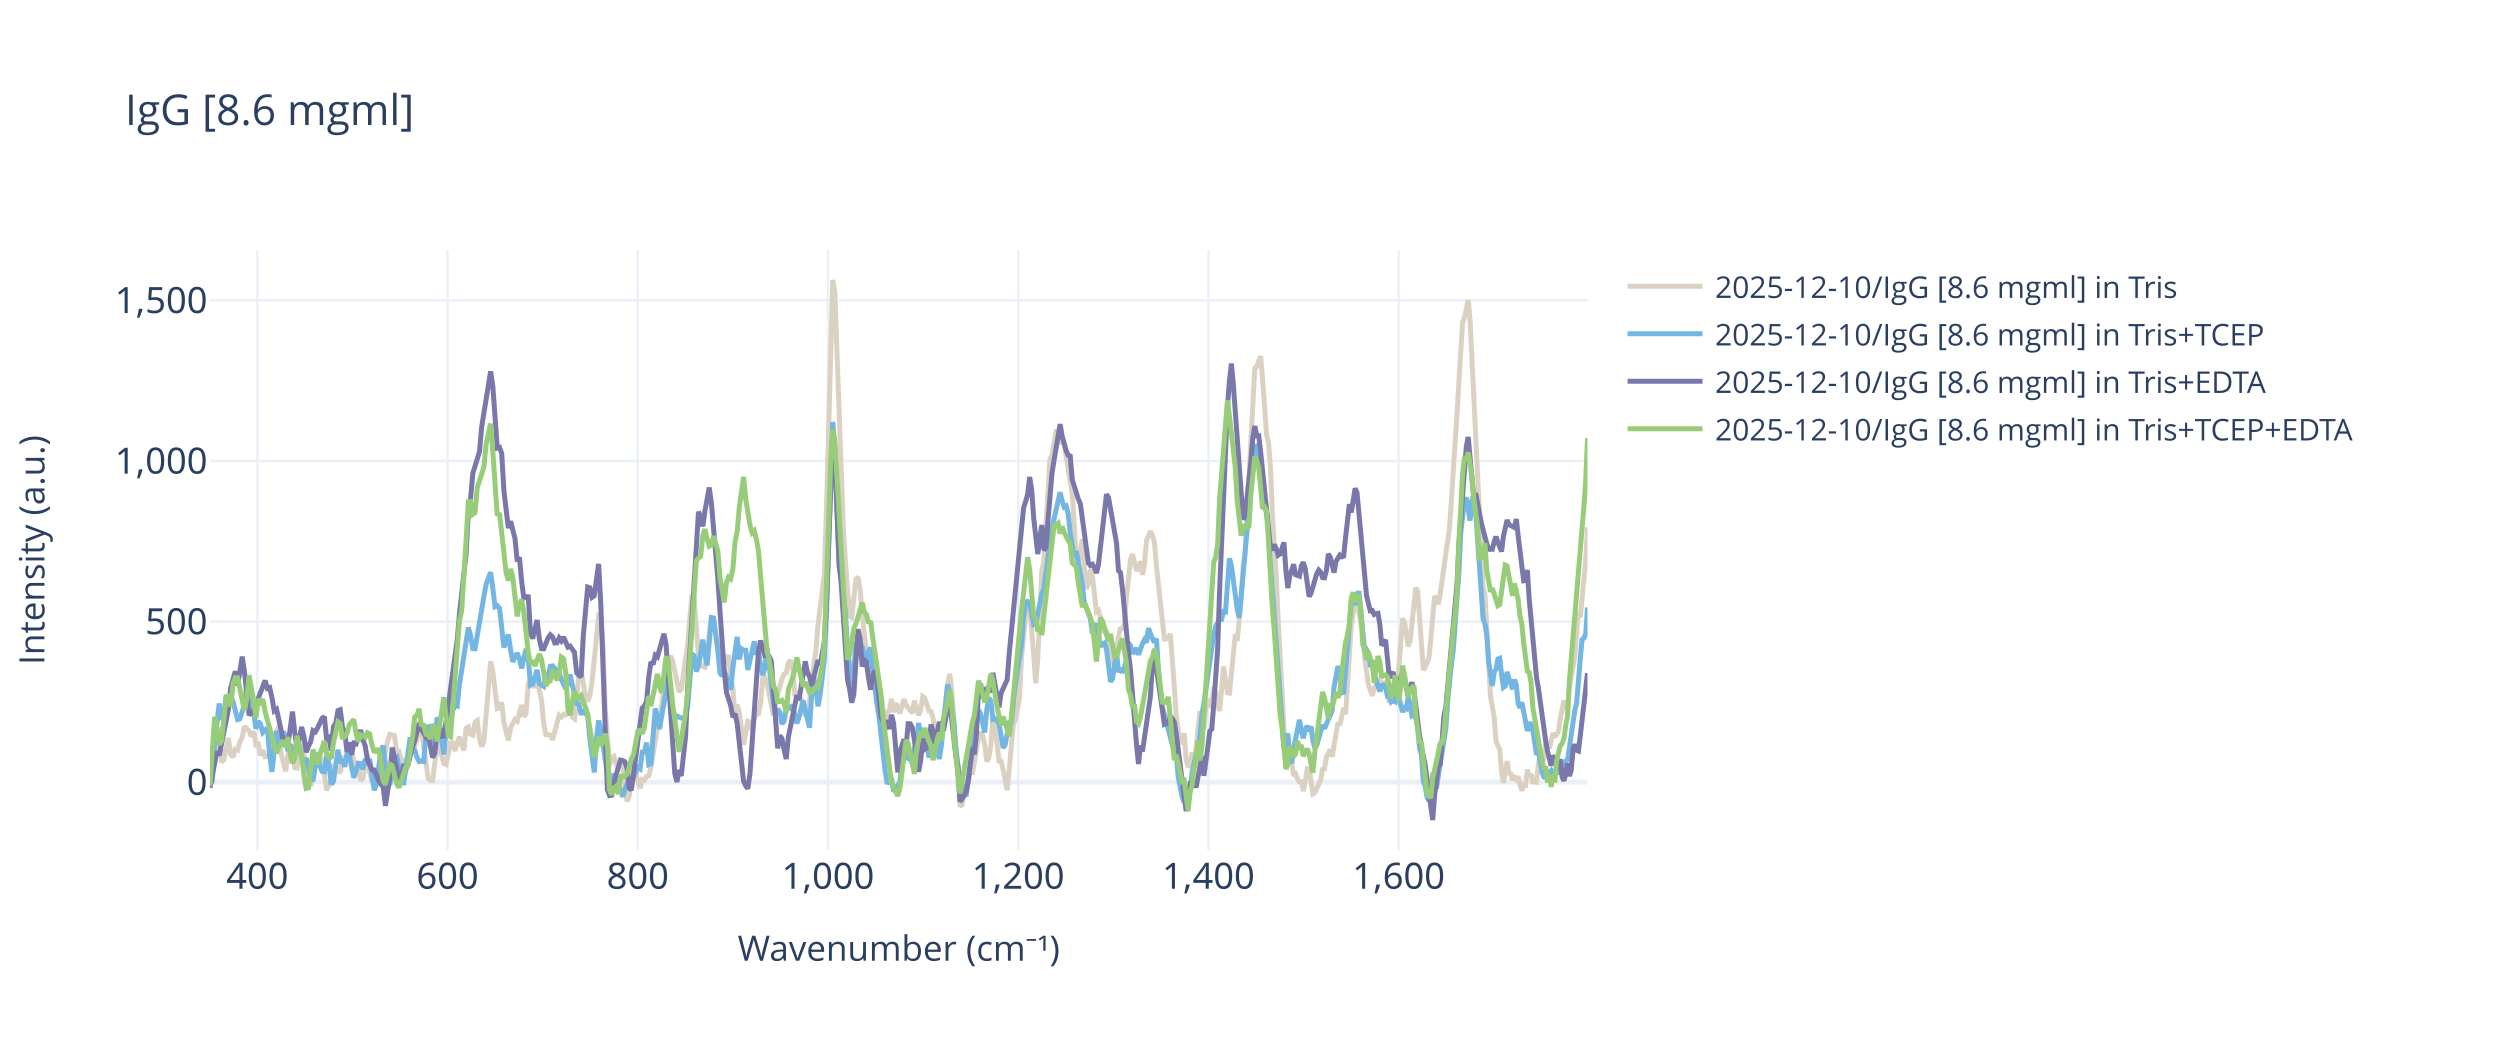
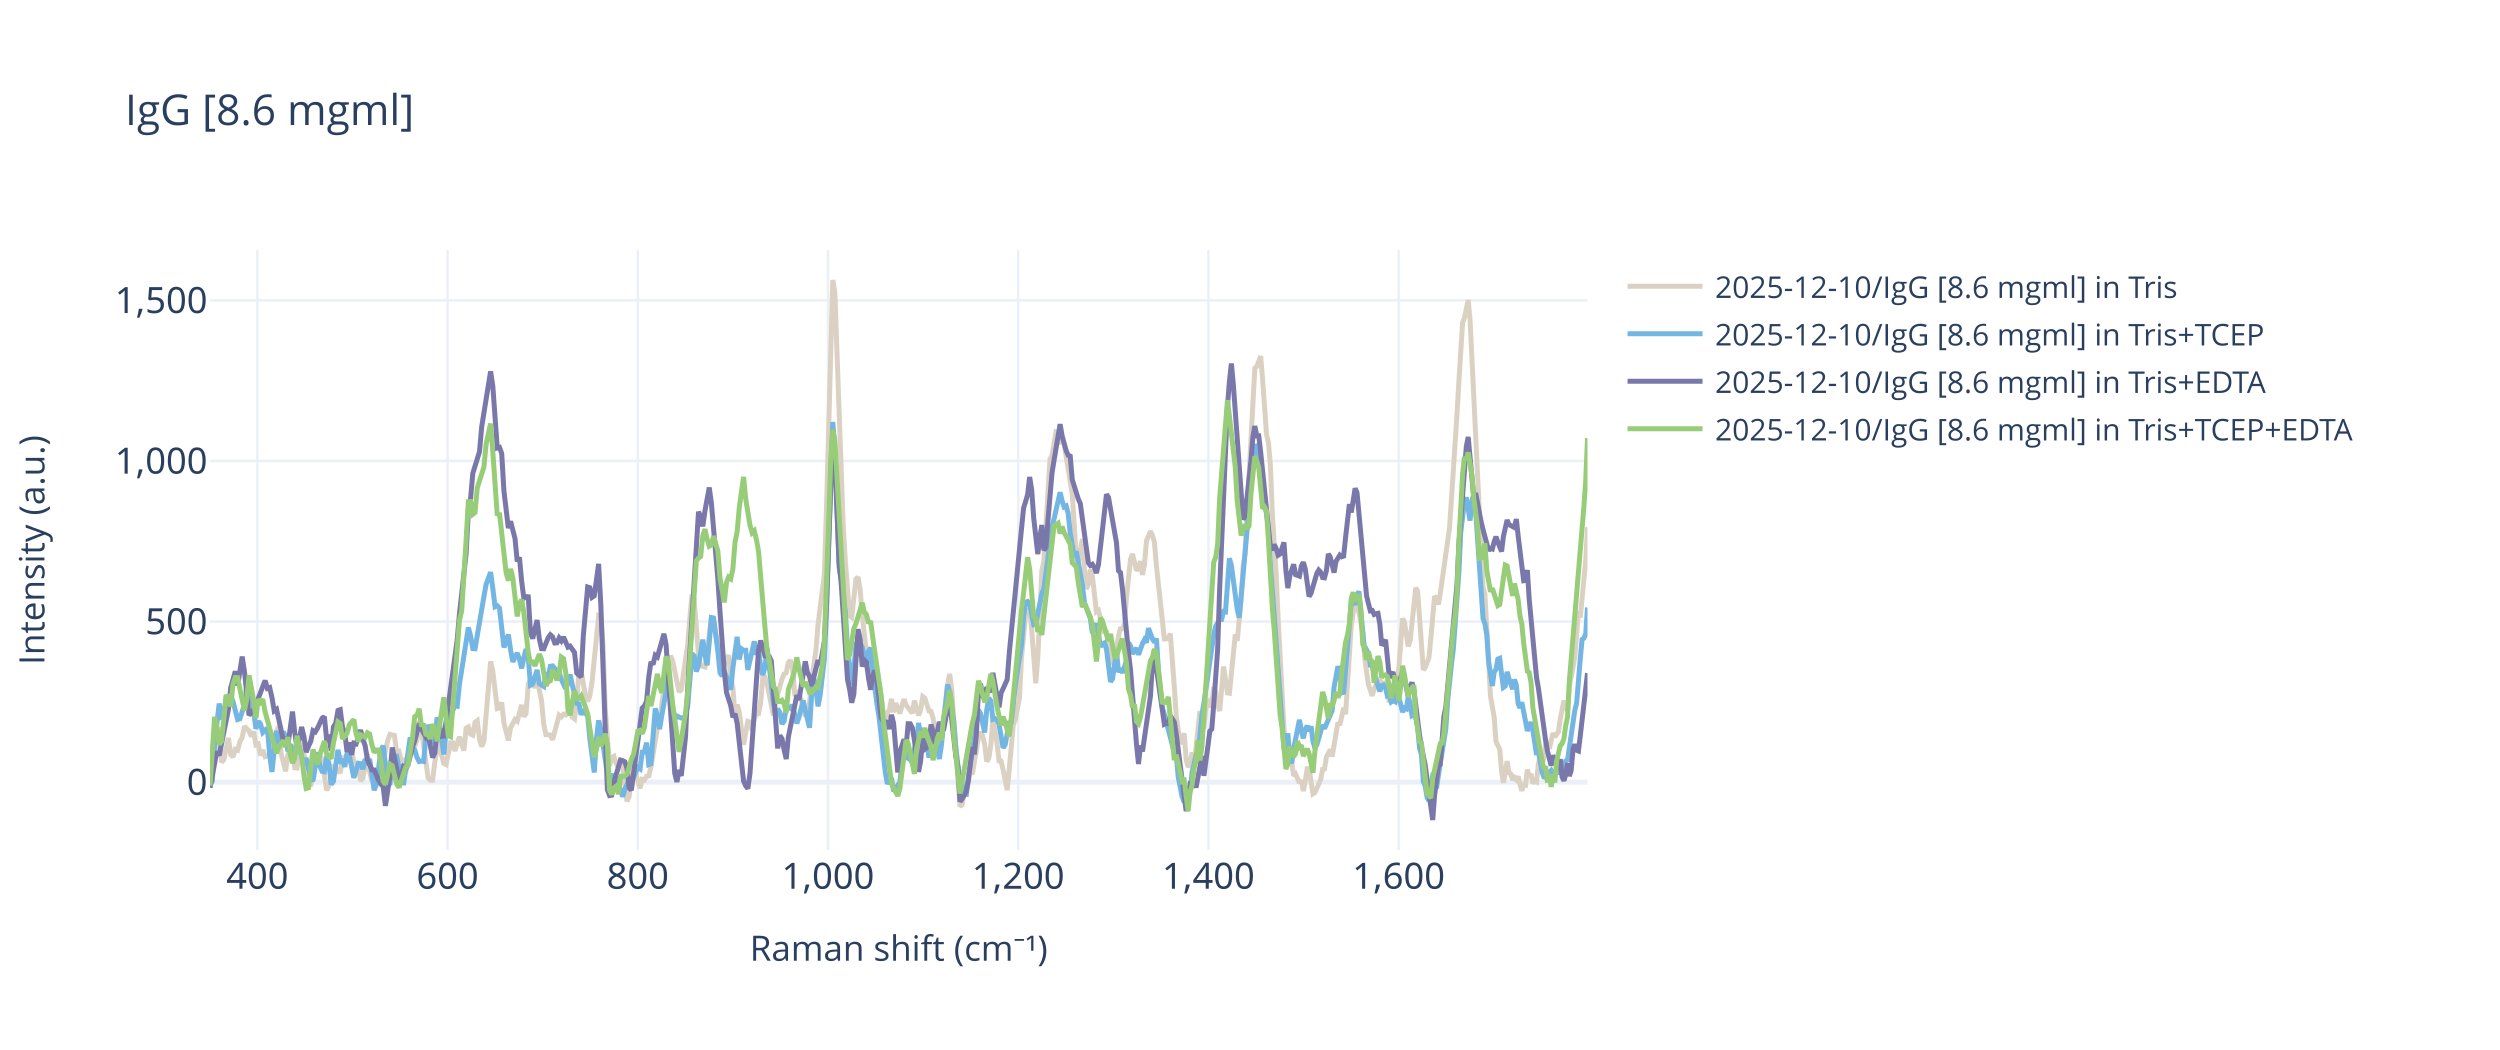
<svg xmlns="http://www.w3.org/2000/svg" class="main-svg" width="1000" height="420" style="" viewBox="0 0 1000 420">
  <rect x="0" y="0" width="1000" height="420" style="fill: rgb(255, 255, 255); fill-opacity: 1;" />
-   <defs id="defs-9618b9">
+   <defs id="defs-460c2d">
    <g class="clips">
-       <clipPath id="clip9618b9xyplot" class="plotclip">
+       <clipPath id="clip460c2dxyplot" class="plotclip">
        <rect width="551" height="240" />
      </clipPath>
-       <clipPath class="axesclip" id="clip9618b9x">
+       <clipPath class="axesclip" id="clip460c2dx">
        <rect x="84" y="0" width="551" height="420" />
      </clipPath>
-       <clipPath class="axesclip" id="clip9618b9y">
+       <clipPath class="axesclip" id="clip460c2dy">
        <rect x="0" y="100" width="1000" height="240" />
      </clipPath>
-       <clipPath class="axesclip" id="clip9618b9xy">
+       <clipPath class="axesclip" id="clip460c2dxy">
        <rect x="84" y="100" width="551" height="240" />
      </clipPath>
    </g>
    <g class="gradients" />
    <g class="patterns" />
  </defs>
  <g class="bglayer" />
  <g class="layer-below">
    <g class="imagelayer" />
    <g class="shapelayer" />
  </g>
  <g class="cartesianlayer">
    <g class="subplot xy">
      <g class="layer-subplot">
        <g class="shapelayer" />
        <g class="imagelayer" />
      </g>
      <g class="minor-gridlayer">
        <g class="x" />
        <g class="y" />
      </g>
      <g class="gridlayer">
        <g class="x">
          <path class="xgrid crisp" transform="translate(102.94,0)" d="M0,100v240" style="stroke: rgb(235, 240, 248); stroke-opacity: 1; stroke-width: 1px;" />
          <path class="xgrid crisp" transform="translate(179.02,0)" d="M0,100v240" style="stroke: rgb(235, 240, 248); stroke-opacity: 1; stroke-width: 1px;" />
          <path class="xgrid crisp" transform="translate(255.11,0)" d="M0,100v240" style="stroke: rgb(235, 240, 248); stroke-opacity: 1; stroke-width: 1px;" />
          <path class="xgrid crisp" transform="translate(331.2,0)" d="M0,100v240" style="stroke: rgb(235, 240, 248); stroke-opacity: 1; stroke-width: 1px;" />
          <path class="xgrid crisp" transform="translate(407.29,0)" d="M0,100v240" style="stroke: rgb(235, 240, 248); stroke-opacity: 1; stroke-width: 1px;" />
          <path class="xgrid crisp" transform="translate(483.37,0)" d="M0,100v240" style="stroke: rgb(235, 240, 248); stroke-opacity: 1; stroke-width: 1px;" />
          <path class="xgrid crisp" transform="translate(559.46,0)" d="M0,100v240" style="stroke: rgb(235, 240, 248); stroke-opacity: 1; stroke-width: 1px;" />
        </g>
        <g class="y">
          <path class="ygrid crisp" transform="translate(0,248.62)" d="M84,0h551" style="stroke: rgb(235, 240, 248); stroke-opacity: 1; stroke-width: 1px;" />
          <path class="ygrid crisp" transform="translate(0,184.38)" d="M84,0h551" style="stroke: rgb(235, 240, 248); stroke-opacity: 1; stroke-width: 1px;" />
          <path class="ygrid crisp" transform="translate(0,120.14)" d="M84,0h551" style="stroke: rgb(235, 240, 248); stroke-opacity: 1; stroke-width: 1px;" />
        </g>
      </g>
      <g class="zerolinelayer">
        <path class="yzl zl crisp" transform="translate(0,312.86)" d="M84,0h551" style="stroke: rgb(235, 240, 248); stroke-opacity: 1; stroke-width: 2px;" />
      </g>
      <g class="layer-between">
        <g class="shapelayer" />
        <g class="imagelayer" />
      </g>
      <path class="xlines-below" />
      <path class="ylines-below" />
      <g class="overlines-below" />
      <g class="xaxislayer-below" />
      <g class="yaxislayer-below" />
      <g class="overaxes-below" />
      <g class="overplot">
-         <g class="xy" transform="translate(84,100)" clip-path="url(#clip9618b9xyplot)">
+         <g class="xy" transform="translate(84,100)" clip-path="url(#clip460c2dxyplot)">
          <g class="scatterlayer mlayer">
-             <g class="trace scatter trace1de39e" style="stroke-miterlimit: 2; opacity: 1;">
+             <g class="trace scatter trace32b759" style="stroke-miterlimit: 2; opacity: 1;">
              <g class="fills" />
              <g class="errorbars" />
              <g class="lines">
                <path class="js-line" d="M0,210.01L2.76,196.63L3.68,190.95L4.6,204.91L5.52,203.9L7.36,195.2L8.28,201.79L9.2,202.79L10.12,199.72L11.04,200.08L11.95,196.65L12.87,195.06L13.79,190.5L15.62,192.4L16.54,194.55L17.46,192.63L18.37,197.94L19.29,197.61L20.2,202.18L21.12,200L22.04,202.69L24.78,201.96L25.69,194.76L27.52,190.58L28.44,201.43L30.26,208.53L31.17,201.74L33,197.92L33.91,207.09L34.82,207.22L35.73,200.16L36.64,197.14L37.56,201.28L39.38,212.86L40.29,214.48L42.11,205.21L43.02,204.99L43.92,202.09L44.83,203.85L46.65,216.15L47.56,214.21L48.47,212.01L49.37,205.79L50.28,208.64L51.19,208.07L52.1,209.25L53,203.17L53.91,203.65L54.81,202.11L55.72,198.76L56.62,200.17L58.43,208.94L59.34,207.19L60.24,212.37L61.15,211.26L62.96,201.78L63.86,208.66L64.76,212.55L65.66,211.03L67.47,210.21L68.37,208L71.08,196.27L71.98,193.75L73.78,194.18L74.68,201.25L75.58,200.71L76.48,204.06L77.38,204.01L78.28,209.29L80.07,199.42L80.97,199.18L81.87,198.51L82.77,196.1L83.67,188.43L84.56,191.67L87.25,211.27L88.15,212.1L89.04,212.08L89.94,204.74L91.73,194.85L92.63,201.92L93.52,205.38L94.41,205.81L96.2,197.12L97.1,197.14L97.99,200.39L98.88,197.33L99.77,194.7L100.67,197.85L101.56,200.19L102.45,191.27L103.34,190.79L104.23,193.61L105.12,194.05L106.01,188.92L106.9,188.26L107.8,195.67L108.68,198.62L109.57,196.42L112.24,164.56L113.13,168.53L114.91,183.44L115.79,183.2L116.68,180.96L117.57,189.15L119.34,196.19L120.23,191.07L122,187.77L122.89,188.48L124.66,181.98L125.54,186.59L126.42,185.48L127.31,173.63L128.19,171.91L129.08,173.47L129.96,175.06L130.84,171.94L132.61,180.22L133.49,189.58L134.37,193.88L135.25,193.88L136.13,194.02L137.02,195.91L139.66,186.07L140.54,186.75L141.42,185.71L142.3,185.95L144.05,183.18L144.93,186.88L145.81,187.54L146.69,180.39L147.57,168.63L148.44,168.41L150.2,178.33L151.07,180.6L151.95,178.25L152.83,172.57L155.45,146.37L156.33,146.89L157.2,157.33L158.08,183.28L159.82,206.35L160.7,203.08L161.57,202.54L162.44,205.4L163.32,207.05L164.19,204.57L165.06,206.72L165.93,214.3L166.8,220.55L167.67,218.57L169.42,203.37L170.29,209.45L172.03,215.29L172.89,211.76L173.76,212.04L174.63,210.5L175.5,210.36L176.37,206.92L178.97,191.07L179.84,188.22L182.44,169.09L183.31,165.41L184.17,162.36L185.04,164.27L187.63,176.73L188.49,175.9L191.09,157.77L191.95,146.99L192.81,137.82L193.67,139.71L195.4,162.31L196.26,166.33L197.98,166.81L198.84,161.19L200.56,146.97L201.42,148.07L204.86,168.58L205.72,165.59L207.43,162.04L208.29,171.25L209.15,175.17L210.01,186.27L210.86,181.82L211.72,185L213.43,197.89L214.29,192.93L215.14,188.56L216,188.86L216.85,192.17L217.71,187.55L218.56,185.56L219.41,185.48L220.27,180.98L221.12,171.05L221.97,170.95L222.83,173.56L225.38,186.19L226.23,180.75L228.79,171.56L229.64,169.62L230.49,169.13L231.34,165.1L232.18,164.07L233.03,167.4L233.88,177.32L234.73,177L236.43,179.64L237.27,182.97L238.12,186.56L238.97,184.07L239.82,181.01L240.66,171.89L242.35,160.31L243.2,150L245.73,129.86L246.58,103.46L249.11,12L249.95,17.24L253.32,111.07L254.16,124.73L255.85,146.46L256.69,146.97L258.37,131.66L259.21,130.83L260.05,135.81L260.89,146.13L262.56,161.18L263.4,164.98L266.75,173.82L267.59,172.77L270.1,189.8L270.93,185.4L271.77,183.88L272.6,179.56L273.44,184.91L274.27,181.25L275.94,185.39L276.77,182.38L277.61,179.68L278.44,182.06L280.94,185.25L281.77,180.25L283.43,186.14L284.26,183.89L285.09,178.64L285.92,179.27L287.58,184.39L288.41,184.57L289.24,187.3L290.07,192.85L290.9,192.37L291.73,194.7L292.55,195.18L293.38,187.81L295.03,174.12L295.86,169.55L296.69,175.79L297.51,188.31L299.99,222.57L300.81,221.96L302.46,213.22L303.29,213.23L304.11,208.51L304.93,209.74L307.4,194.8L308.22,192.85L309.05,194.21L309.87,197.8L310.69,204.6L311.51,203.27L312.33,198.15L313.15,187.76L314.79,196.99L315.61,204.35L316.43,204.43L317.25,207.98L318.88,216.09L319.7,207.49L321.33,189.74L322.15,187.96L323.78,179.01L324.6,162.98L326.23,146.21L327.05,144.2L327.86,143.73L328.67,151.76L330.3,173.3L331.12,163.01L332.74,128.29L333.55,124.51L335.99,83.68L336.8,82.2L338.42,72.75L339.23,72.91L340.04,76.8L340.85,76.53L341.66,77.8L342.47,82.6L344.9,97.65L345.71,109.95L346.51,124.11L347.32,124.76L348.93,115.66L349.74,127.31L350.55,135.6L351.35,133.57L352.16,127.79L352.96,130.47L354.57,144.69L355.38,144.17L357.79,153.29L358.59,152.18L360.2,165.71L361,164.16L362.6,159.35L363.4,154.59L364.2,150.96L365,152.04L365.8,149.18L366.6,138.95L368.2,123.7L369,121.62L370.6,128.22L371.4,127.3L372.19,124.47L372.99,129.94L373.79,125.82L374.59,116.3L376.18,112.47L376.97,114.14L377.77,116.87L378.57,126.41L381.74,155.58L382.54,155.54L383.33,155.3L384.12,153.45L385.71,174.48L386.5,186.5L388.08,197.44L388.88,196.22L389.67,193.3L390.46,203.87L391.25,206.76L392.04,205.81L392.83,200.96L393.62,206.22L395.98,184.42L396.77,190.17L397.56,191.39L398.35,183.07L399.13,179.55L399.92,182.81L400.71,181.72L401.49,174.81L402.28,176.76L403.06,182.04L403.85,184.38L404.64,175.83L405.42,166.6L406.2,171.83L406.99,177.17L407.77,177.3L410.12,153.77L410.9,156.33L412.47,139.47L413.25,126.37L414.03,121.48L414.81,105.19L417.93,47.26L418.71,46.59L420.27,42.46L421.05,51.84L422.6,73.77L423.38,77.01L424.16,86.32L424.94,105.72L426.49,130.04L427.26,147.66L429.59,191.31L430.37,201.65L431.14,196.57L431.91,199.41L433.46,210.34L434.23,209.61L435.78,213.2L436.55,212.05L437.32,216.43L438.1,212.63L438.87,207.49L439.64,207.51L441.18,217.54L441.95,217.06L444.26,211.92L445.03,207.77L445.79,207.61L446.56,202.82L448.1,199.81L448.86,202.63L451.16,189.03L451.93,190.05L453.46,183.1L454.23,185.7L455.76,161.75L456.52,150.18L458.05,140.26L458.81,140.99L461.1,153.03L461.86,163.17L463.38,173.91L464.14,176.15L464.9,178.32L465.66,175.42L466.42,174.17L467.18,171.08L469.46,174.08L470.22,173.18L470.98,175.03L471.73,181L472.49,179.86L473.25,175.32L474.01,175.31L474.76,177.53L477.03,147.37L477.79,148.92L479.29,158.57L480.05,156.37L482.31,135.09L483.06,136.48L485.32,167.92L486.07,167.1L487.58,163.09L488.33,155.39L489.83,138.47L490.58,139.38L491.33,141.78L492.08,137.6L495.82,111.06L496.56,100.08L498.81,65.5L499.55,52.75L501.04,29L501.79,27.05L503.28,20L504.02,27.91L509.22,135.02L509.96,137.52L511.45,164.79L512.19,178.45L513.67,186.92L514.41,196.67L515.89,199.74L516.63,208.62L517.36,213.13L518.1,209.18L518.84,204.44L519.58,209.13L520.32,209.55L521.05,211.98L521.79,211L522.53,211.84L523.26,210.57L524,213.72L524.73,216.3L525.47,213.92L526.2,214.08L526.94,207.81L527.67,210.66L528.41,209.55L529.14,213.38L529.87,212.27L530.61,212.7L531.34,205.53L532.07,202.63L532.8,205.59L533.53,203.34L534.27,197.58L535,196.66L535.73,199.44L537.19,193.22L537.92,194.78L539.38,192.65L540.11,187.58L541.56,180.21L542.29,182.96L543.02,184.15L543.74,174.69L545.2,166.9L545.92,162.58L547.38,144.5L548.1,147.01L550.28,124.28L551,110.87" style="vector-effect: none; fill: none; stroke: rgb(219, 209, 195); stroke-opacity: 1; stroke-width: 2px; opacity: 1;" />
              </g>
              <g class="points" />
              <g class="text" />
            </g>
-             <g class="trace scatter trace2f590a" style="stroke-miterlimit: 2; opacity: 1;">
+             <g class="trace scatter trace8f9727" style="stroke-miterlimit: 2; opacity: 1;">
              <g class="fills" />
              <g class="errorbars" />
              <g class="lines">
                <path class="js-line" d="M0,214.06L0.92,212.46L1.84,197.38L3.68,181.41L4.6,186.76L5.52,186.29L6.44,178.8L8.28,178.33L9.2,180.55L11.04,187.8L11.95,187.5L13.79,181.82L14.71,174.4L15.62,171.92L16.54,177.27L18.37,191.55L19.29,188.54L20.2,189.58L21.12,192.99L22.95,191.19L23.87,202.12L24.78,208.77L25.69,200.31L26.61,192.34L27.52,197.63L28.44,196.32L29.35,192.6L30.26,194.93L31.17,200.53L32.09,197.72L33,200.54L33.91,200.83L34.82,197.26L35.73,198.62L36.64,202.73L37.56,206.43L38.47,203.17L40.29,211.3L41.2,212.46L43.02,200.88L43.92,206.31L44.83,208.54L45.74,208.69L46.65,202.48L47.56,205.32L48.47,213.78L49.37,212.52L51.19,199.92L52.1,205.38L53,203.66L53.91,206.75L54.81,201.41L55.72,202.15L57.53,211.15L58.43,208.26L59.34,205.3L60.24,205.44L61.15,207.7L62.05,203.66L62.96,204.89L63.86,203.59L65.66,216.1L66.57,213.78L68.37,200.11L69.27,198.28L71.08,213.23L71.98,214.01L72.88,203.32L73.78,202.83L74.68,202.59L75.58,206.73L76.48,206.77L77.38,214.06L80.07,194.94L80.97,199.16L81.87,199.95L82.77,202.94L83.67,204.63L84.56,204.45L85.46,204.58L86.36,194.39L87.25,190.07L88.15,191.61L89.04,197.48L89.94,196.06L90.84,187.05L91.73,188.72L93.52,201.8L94.41,192.3L97.1,184.28L97.99,182.13L98.88,182.42L99.77,173.76L103.34,151L104.23,154.36L105.12,159.44L106.01,159.51L109.57,138.6L110.46,133.63L112.24,128.87L113.13,135.35L114.02,142.69L114.91,142.3L115.79,143.25L116.68,151.08L117.57,158.97L118.46,156.49L119.34,153.8L120.23,159.97L121.11,164.75L122,162.81L122.89,161.22L123.77,163.68L124.66,167.34L125.54,163.11L126.42,159.59L127.31,163.24L128.19,174.05L129.08,173.57L130.84,167.98L131.73,173.47L133.49,174.56L134.37,169.95L135.25,170.66L136.13,166.52L137.02,166.37L137.9,167.42L139.66,169.02L140.54,171.81L142.3,175.51L143.17,173.27L144.05,169.8L144.93,174.04L146.69,181.36L147.57,181.59L148.44,185.9L149.32,183.91L151.07,186.43L151.95,195.58L153.7,208.99L154.58,195.57L155.45,188.16L156.33,191.84L158.95,209.72L159.82,211.99L160.7,209.51L161.57,212.88L162.44,211.67L163.32,213.48L165.06,218.67L165.93,215.86L167.67,211.68L168.54,212.93L171.16,206.96L172.03,207.53L172.89,200.87L173.76,200.79L174.63,197.05L175.5,205.85L176.37,205.52L177.24,194.33L178.1,183.37L178.97,186.53L179.84,191.65L180.71,186.25L183.31,171.8L184.17,178.49L185.9,187.83L186.77,186.4L188.49,187.2L189.36,187.22L190.22,186.23L191.09,182.34L192.81,161.48L193.67,162.4L194.54,168.65L195.4,166.09L197.12,155.85L197.98,161.92L198.84,166.12L199.7,156.9L200.56,147.02L201.42,147.22L203.14,160.45L204,169.11L204.86,170.37L205.72,168.28L208.29,175.88L209.15,167.16L210.86,154.74L211.72,163.79L212.58,159.52L213.43,160.12L214.29,160.11L215.14,167.96L217.71,156.54L218.56,161.89L219.41,159.88L220.27,166.75L221.12,169.98L221.97,167.04L222.83,159.07L223.68,166.4L225.38,181.32L226.23,186.01L227.08,183.52L227.94,184.96L228.79,189.59L229.64,188.46L230.49,183.16L231.34,182.74L232.18,183.3L233.03,182.01L234.73,189.39L235.58,186.9L237.27,180.16L238.12,184.12L239.82,191.1L240.66,178.09L241.51,171.17L242.35,175.17L243.2,182.53L244.04,178.08L245.73,163.74L246.58,145.31L249.11,68.78L249.95,80.51L251.64,127L252.48,131.4L254.16,144.93L255,159.19L256.69,174.03L257.53,167.77L258.37,157.91L259.21,158.19L260.05,157.41L260.89,158.86L262.56,165.99L263.4,160.57L264.24,159.06L265.08,168.45L266.75,181.33L267.59,186.62L270.1,208.75L270.93,213.53L272.6,211.23L273.44,216.56L275.94,212.81L276.77,205.52L277.61,196.87L278.44,197.02L279.27,203.32L280.1,203.84L280.94,205.17L281.77,199.5L282.6,196.63L283.43,189.18L284.26,194.18L285.09,191.3L285.92,196.99L286.75,196.14L287.58,203.09L288.41,196.5L289.24,193.49L290.07,196.53L291.73,203.58L292.55,198.21L295.03,173.81L295.86,176.66L297.51,188.52L298.34,199.06L299.99,212.85L300.81,213.61L302.46,218.63L303.29,211.18L305.76,194.87L306.58,189.48L307.4,183.96L308.22,185.47L309.87,193L310.69,183.98L311.51,179.2L312.33,180.34L313.15,187.73L313.97,187.44L314.79,188L315.61,189.67L317.25,199.16L318.06,197.91L319.7,189.1L320.52,188.91L322.15,174.25L322.97,168.27L324.6,158.1L325.42,146.77L326.23,140.99L327.05,140.59L327.86,141.37L328.67,145.57L329.49,149.84L330.3,149.58L332.74,137.43L333.55,135.51L336.8,110.72L337.61,107.54L340.04,96.91L340.85,100.33L341.66,102.8L342.47,102.39L343.28,105.47L344.09,113.23L345.71,122.8L346.51,120.5L348.93,133.82L349.74,140.89L352.16,147.52L352.96,153.32L354.57,149.33L355.38,153.94L356.18,158.58L356.98,157.68L357.79,157.19L358.59,159.65L360.2,172.71L361,171.55L362.6,160.42L363.4,168.88L364.2,167.33L365,169.12L366.6,164.25L367.4,157.14L368.2,158.24L369,161.52L370.6,159.24L371.4,161.89L372.99,157.43L373.79,155.92L374.59,157.05L375.38,151.26L376.97,155.56L377.77,156.91L378.57,155.42L379.36,167.82L380.95,183.05L381.74,185.73L384.92,197.98L385.71,197.31L386.5,201.74L387.29,210.82L388.88,218.79L389.67,220.87L392.04,216.53L392.83,208.96L394.41,202.07L395.19,202.35L396.77,185.89L397.56,181.29L401.49,153.9L402.28,150.45L403.85,147.83L404.64,147.8L405.42,144.6L406.2,144.75L407.77,123.32L408.56,126.29L410.9,143.79L411.69,147.08L416.37,95.01L417.15,87.2L418.71,77.69L419.49,79.11L421.83,102.3L422.6,105.35L423.38,111.75L424.16,125.45L429.59,199.66L430.37,196.96L431.14,193.35L431.91,203.5L432.69,205.3L433.46,199.45L435.78,187.92L436.55,192.38L437.32,195.31L438.1,191.78L438.87,190.35L439.64,192.49L440.41,190.54L441.18,196.4L441.95,199.25L442.72,197.96L445.03,190.01L445.79,191.44L448.86,184.26L449.63,174.85L451.16,166.54L451.93,168.51L452.7,177.14L453.46,176.93L456.52,140.89L457.28,139.68L458.05,141.99L458.81,138.3L459.57,136.53L460.33,144.37L461.86,160.46L462.62,159.9L463.38,161.5L464.14,166.05L464.9,166.08L465.66,169.8L467.94,176.57L468.7,174.23L469.46,173.98L470.22,175.08L470.98,178.45L471.73,178.34L472.49,180.77L473.25,180.22L474.01,180.65L474.76,175.91L477.03,184.81L477.79,183.16L478.54,183.5L479.29,178.81L480.05,181.21L480.8,186.24L481.56,185.81L482.31,187.22L483.06,190.92L483.82,199.39L484.57,201.81L485.32,212.57L486.07,214.35L486.82,218.89L487.58,220.35L488.33,214.87L489.08,210.27L489.83,210.54L490.58,215.41L491.33,210.29L494.32,191.64L495.07,180.34L496.56,165.81L497.31,159.89L499.55,129.12L500.3,112.85L501.79,100.74L502.53,98.99L504.02,108.24L504.77,100.35L505.51,97.66L506.25,104.35L509.22,147.46L509.96,149.46L510.71,153.85L511.45,164.7L512.93,174.36L513.67,168.82L514.41,167.71L515.15,163.63L515.89,163.33L516.63,169.75L517.36,174.96L518.1,174.43L518.84,168.73L519.58,171.48L521.05,175.67L521.79,171.79L522.53,174.04L523.26,181.47L524,183.15L524.73,180.9L526.94,192.35L527.67,190.6L528.41,188.86L529.14,192.04L530.61,201.9L531.34,200.31L532.8,208.73L533.53,210.78L535,211.22L535.73,208.96L536.46,208.19L537.19,209.53L537.92,210.12L538.65,207.46L539.38,206.42L540.11,209.77L542.29,204.36L543.02,203.98L545.92,184.14L546.65,181.29L548.1,163.6L548.83,155.81L549.55,155.26L550.28,153.68L551,142.99" style="vector-effect: none; fill: none; stroke: rgb(115, 181, 227); stroke-opacity: 1; stroke-width: 2px; opacity: 1;" />
              </g>
              <g class="points" />
              <g class="text" />
            </g>
-             <g class="trace scatter traceec03e7" style="stroke-miterlimit: 2; opacity: 1;">
+             <g class="trace scatter trace14f9d2" style="stroke-miterlimit: 2; opacity: 1;">
              <g class="fills" />
              <g class="errorbars" />
              <g class="lines">
                <path class="js-line" d="M0,215.1L2.76,200.56L3.68,202.19L7.36,183.75L8.28,175.13L10.12,168.51L11.04,174.21L12.87,162.64L13.79,168.74L15.62,186.1L16.54,185.04L18.37,182.98L19.29,179.41L22.04,172.2L22.95,175.36L23.87,175.03L24.78,179.02L25.69,184.36L26.61,183.71L28.44,192L29.35,196.54L30.26,194.81L31.17,198.05L33,184.63L33.91,193.14L34.82,199.12L35.73,195.71L36.64,190.79L37.56,194.54L38.47,200.88L39.38,198.54L40.29,196.56L41.2,192.25L42.11,192.77L43.02,191.23L44.83,187.32L45.74,186.66L46.65,195.65L47.56,195.01L48.47,200.25L49.37,190.75L50.28,189.33L51.19,184.19L52.1,183.87L53,190.91L53.91,193.16L54.81,200.74L55.72,196.97L56.62,201.93L57.53,197.28L58.43,197.56L60.24,192L61.15,195.78L62.05,198.23L62.96,203.75L64.76,207.97L65.66,208L67.47,212.14L68.37,213.62L69.27,214.67L70.17,222.34L71.98,210.41L72.88,199L74.68,207.42L75.58,211.84L76.48,210.67L77.38,206.7L78.28,207.33L79.18,205.98L80.97,198.85L81.87,196.33L83.67,189.34L84.56,191.55L86.36,194.85L87.25,193.85L89.04,203.01L89.94,201.21L90.84,192.03L91.73,195.38L92.63,191.36L93.52,195.24L98.88,155.97L99.77,145.66L102.45,121.44L103.34,104.62L104.23,99.46L105.12,89.32L107.8,80.68L108.68,70.69L112.24,48.56L113.13,54.52L114.91,79.2L115.79,78.96L116.68,81.36L117.57,96.36L119.34,111.23L120.23,108.52L122,115.4L122.89,124.59L123.77,122.92L124.66,132.51L125.54,139.27L126.42,138.65L127.31,138.73L128.19,153.08L129.08,155.43L129.96,151.62L130.84,148.03L131.73,155.55L132.61,159.45L133.49,159.51L135.25,155.13L136.13,153.92L137.02,154.74L137.9,157.2L138.78,157.14L139.66,155.2L140.54,156.35L141.42,154.8L143.17,158.85L144.05,158.47L145.81,160.99L146.69,169.23L148.44,170.82L149.32,154.34L151.07,134.82L151.95,135.11L152.83,138.92L153.7,138.34L155.45,125.55L156.33,141.91L158.95,215.86L159.82,218.22L160.7,218.06L161.57,212.95L164.19,204.03L165.06,204.24L165.93,204.69L166.8,207.25L167.67,215.15L168.54,216.07L172.89,183.23L173.76,182.38L174.63,180.52L175.5,170.86L176.37,164.77L177.24,165.79L178.1,162.09L178.97,162.75L181.57,153.52L182.44,157.93L185.9,209.3L186.77,212.79L187.63,208.01L188.49,210.37L190.22,194.72L191.09,174.88L195.4,104.68L196.26,106.76L197.12,110.55L197.98,104.36L199.7,95L200.56,101.3L203.14,131.5L204,144.67L205.72,168.62L206.58,176.91L208.29,182.27L209.15,186.88L210.01,185.47L210.86,189.36L213.43,212.4L214.29,214.33L215.14,215.44L216,209.3L219.41,160.22L220.27,156.2L221.97,162.32L222.83,162.29L223.68,162.58L224.53,164.4L227.08,199.36L227.94,194.21L228.79,195.47L229.64,199.91L230.49,203.62L231.34,194.81L234.73,178.1L235.58,179.99L238.12,164.54L238.97,169.06L239.82,170.57L240.66,174.38L243.2,164.09L244.04,166.02L245.73,156.71L246.58,141.85L249.11,71.83L249.95,84.17L251.64,125.12L252.48,133.37L255,171.8L255.85,175.75L256.69,181.08L257.53,177.75L259.21,151.67L260.05,155.56L260.89,166.63L261.72,164.06L262.56,164.9L263.4,171.17L264.24,175.9L265.08,170.54L265.91,168.21L266.75,171.96L268.43,187.1L269.26,188.37L270.93,188.95L271.77,191.61L272.6,185.91L273.44,189.37L275.11,208.98L275.94,200.88L277.61,195.74L278.44,198.59L279.27,189.49L280.1,189.52L280.94,191.16L281.77,196.11L283.43,208.73L284.26,204.43L285.09,195.26L285.92,199.66L286.75,199L287.58,197.32L288.41,189.79L289.24,192.89L290.07,197.54L290.9,192.85L291.73,188.77L292.55,190.9L293.38,192.17L294.21,187.92L295.86,178.04L296.69,187.83L298.34,202.53L299.16,206.71L299.99,220.64L300.81,219.6L302.46,216.66L303.29,212.42L304.93,198.8L305.76,201.76L306.58,193.28L307.4,175.83L308.22,173.48L309.05,178.49L309.87,178.98L310.69,174.89L312.33,176.79L313.15,169.13L315.61,182.94L316.43,177.25L318.88,171.82L319.7,161.29L325.42,103.23L326.23,100.68L327.05,97.77L327.86,90.8L328.67,95.89L329.49,107.31L331.12,121.65L331.93,115.01L332.74,110.02L333.55,120.12L334.37,118.89L335.18,108.27L336.8,89.24L337.61,84.17L340.04,69.67L340.85,74.37L342.47,80.31L343.28,82.13L344.09,82.45L344.9,91.84L347.32,99.63L348.13,101.48L351.35,125.12L352.16,126.2L352.96,125.73L353.77,127.03L354.57,129.23L355.38,125.86L358.59,97.73L359.39,98.92L362.6,117.16L363.4,128.28L364.2,129.06L365,135.79L367.4,161.3L368.2,167.79L370.6,197.77L371.4,205.61L372.19,198.24L372.99,200.58L376.18,178.46L376.97,165.4L377.77,159.96L378.57,167.41L381.74,189.67L382.54,189.26L383.33,189.5L384.12,186.3L385.71,188.77L386.5,193.69L390.46,224.45L391.25,218.8L392.04,213.62L392.83,213.91L393.62,212.46L394.41,215.03L396.77,202.39L397.56,210.32L399.13,198.81L399.92,192.44L400.71,191.64L401.49,181.84L403.06,159.79L403.85,135.76L406.99,62.49L407.77,52.44L408.56,45.41L409.34,53.94L413.25,107.83L414.03,106.27L416.37,84.42L417.15,74.86L417.93,70.42L418.71,74.36L419.49,74.32L420.27,80.91L424.16,118.87L424.94,119.98L425.71,117.82L426.49,119.44L427.26,122.08L428.04,121.58L429.59,116.95L430.37,128.42L431.14,135.23L431.91,130.35L433.46,125.72L434.23,129.87L435.78,130.45L436.55,126.41L437.32,124.9L438.1,127.52L439.64,138.61L440.41,137.31L442.72,129.4L443.49,128.05L444.26,128.86L445.03,131.02L445.79,131.12L446.56,128.3L447.33,121.56L448.1,122.84L449.63,129.05L450.4,124.54L451.93,122.06L452.7,122.71L453.46,122.43L454.23,114.93L455.76,101.67L456.52,104.98L458.05,95.33L458.81,97.07L462.62,138.28L463.38,141.41L464.14,144.36L464.9,144.22L465.66,145.79L466.42,145.46L467.18,145.33L467.94,149.76L468.7,158.2L469.46,157.11L470.22,155.93L470.98,163.38L471.73,170.92L472.49,169.95L473.25,168.79L474.01,173.49L475.52,175.35L476.27,171.04L477.03,168.86L477.79,171.61L479.29,178.46L480.05,174.57L480.8,173L481.56,176.18L483.82,194.12L484.57,198.59L486.07,206.01L486.82,211.83L489.08,228L489.83,218.25L491.33,206.52L492.08,205.81L493.57,186.43L494.32,182.88L498.81,133.6L499.55,117.78L502.53,78.55L503.28,74.78L505.51,99.18L506.25,97.25L508.48,108.86L509.22,111.88L511.45,120.17L512.19,119.4L512.93,119.62L513.67,116.66L514.41,114.65L515.15,116.91L516.63,120.61L517.36,114.58L518.84,107.99L519.58,109.84L521.05,110.6L521.79,111.01L522.53,107.62L523.26,114.34L525.47,132.3L526.2,132.19L526.94,128.01L527.67,139.6L530.61,170.99L531.34,175.13L534.27,196.38L535,200.51L536.46,206.28L537.19,202.16L538.65,205.54L539.38,207.84L540.11,203.67L540.83,210.81L541.56,212.29L542.29,209.91L543.02,205.28L543.74,210.45L544.47,208.18L545.2,199.98L545.92,197.7L546.65,200.08L547.38,200.39L548.1,194.4L551,169.25" style="vector-effect: none; fill: none; stroke: rgb(122, 119, 171); stroke-opacity: 1; stroke-width: 2px; opacity: 1;" />
              </g>
              <g class="points" />
              <g class="text" />
            </g>
-             <g class="trace scatter trace560c8e" style="stroke-miterlimit: 2; opacity: 1;">
+             <g class="trace scatter trace0b1ca4" style="stroke-miterlimit: 2; opacity: 1;">
              <g class="fills" />
              <g class="errorbars" />
              <g class="lines">
                <path class="js-line" d="M0,214.31L1.84,186.74L2.76,190.66L3.68,197.8L4.6,196.49L6.44,178.7L7.36,178.49L8.28,182.66L9.2,173.65L10.12,171.04L11.04,171.07L12.87,179.96L13.79,184.2L14.71,179.55L15.62,170.07L17.46,180.16L18.37,187.23L19.29,179.68L20.2,180.89L21.12,179.71L22.04,184.73L26.61,201.27L27.52,198.95L29.35,196.2L30.26,198.78L31.17,194.82L32.09,201.73L33,205.23L33.91,203.33L34.82,194.27L35.73,199.23L36.64,202.05L37.56,210.1L38.47,215.39L39.38,215.13L41.2,199.8L42.11,202.94L43.02,205.79L43.92,201.9L45.74,196.42L46.65,201.64L48.47,203.45L49.37,197.21L51.19,188.78L52.1,189.43L53,195.56L53.91,194.54L54.81,193.32L55.72,189.84L57.53,187.79L58.43,193.44L59.34,196.66L60.24,193.9L62.05,194.91L62.96,193.09L63.86,193.6L64.76,197.85L65.66,200.98L66.57,199.98L67.47,200.03L68.37,204.54L69.27,212.49L70.17,213.75L71.98,205.71L72.88,206.28L74.68,213.64L75.58,215L78.28,206.86L79.18,206.15L80.97,195.3L81.87,186.68L82.77,186.16L83.67,183.49L84.56,190.49L85.46,189.57L86.36,193.72L87.25,193.94L88.15,195.52L89.04,189.64L89.94,191.82L90.84,196.51L92.63,184.94L93.52,178.88L95.31,194.29L96.2,194.67L99.77,148.17L100.67,144.46L102.45,115.85L103.34,100.67L104.23,100.62L105.12,105.71L106.01,105.05L106.9,95.18L109.57,86.78L110.46,77.58L112.24,69.44L113.13,80.82L114.91,106.21L115.79,105.2L118.46,129.2L119.34,132.24L120.23,127.57L121.11,130.99L122.89,146.57L123.77,141.57L124.66,139.82L125.54,145.04L127.31,160.97L128.19,165.44L129.08,164.26L129.96,166.36L131.73,161.66L132.61,163.76L134.37,174.27L135.25,172.76L136.13,172.3L137.02,167.82L138.78,172.11L139.66,169.35L140.54,162.81L141.42,163.43L142.3,169.04L143.17,183.59L144.05,186.08L144.93,180.54L145.81,176.22L146.69,179.44L147.57,179.38L148.44,178.33L150.2,182.92L151.07,185.57L153.7,202.88L154.58,199.78L155.45,194.77L156.33,198.37L157.2,196.74L158.08,193.46L158.95,197.97L159.82,216.07L160.7,217.82L161.57,215.16L162.44,214.5L163.32,217.65L164.19,210.52L165.06,210.45L165.93,210.49L166.8,209.75L168.54,203.65L169.42,201.72L171.16,192.41L172.03,192.11L172.89,193.47L173.76,191.05L175.5,178.39L176.37,182.44L178.97,169.55L179.84,174.59L180.71,177.14L181.57,169.67L182.44,162.6L183.31,164.5L185.04,181.52L185.9,187.69L187.63,200.77L188.49,196.15L190.22,185.14L191.09,176.87L194.54,124.27L195.4,123.24L196.26,122.6L197.12,114.3L197.98,111.65L198.84,115.61L199.7,118.46L200.56,117.92L201.42,114.44L202.28,117.41L203.14,120.43L204,131.23L205.72,140.98L206.58,133.03L207.43,130.86L208.29,131.5L209.15,127.55L210.01,116.93L210.86,112.63L211.72,102.95L213.43,90.75L214.29,99.61L216,110.14L216.85,113.11L217.71,112.3L218.56,115.82L219.41,120.45L220.27,130.94L222.83,160.57L223.68,163.96L225.38,174.66L226.23,175.64L227.08,180.62L227.94,180.63L228.79,180.12L229.64,181.44L230.49,185.11L231.34,175.84L233.03,171.1L233.88,168.15L234.73,162.94L235.58,167.25L237.27,174.58L238.12,172.82L239.82,177.05L240.66,177.03L242.35,174.72L243.2,174.99L244.89,166.28L245.73,156.65L247.42,110.72L248.27,84.22L249.11,71.79L249.95,76.1L255,163.93L255.85,161.85L257.53,151.42L258.37,149.48L260.89,141.08L261.72,144.88L262.56,145.74L263.4,149.3L264.24,148.41L265.08,154.84L268.43,178.12L269.26,187.25L272.6,213.25L273.44,215.14L275.11,218.37L275.94,215.38L278.44,196.02L279.27,197.45L281.77,209.55L282.6,199.8L284.26,192.57L285.09,195L285.92,191.17L286.75,194.01L288.41,198.88L289.24,204.08L290.9,195.48L291.73,193.09L292.55,196.16L293.38,187.26L295.03,181.19L295.86,176.05L296.69,181.09L297.51,193.99L299.16,209.72L299.99,217.42L304.93,189.21L305.76,186.02L307.4,172.29L308.22,174.61L309.87,180.86L310.69,179.04L312.33,169.58L313.15,172.45L314.79,182.63L315.61,186.34L316.43,190.16L317.25,186.6L319.7,194.57L320.52,187L324.6,144.17L325.42,137.37L327.05,122.9L327.86,127.58L329.49,146.67L330.3,147.31L331.12,152.71L331.93,150.74L332.74,154L333.55,146.18L337.61,110.32L338.42,109.75L339.23,109.25L340.04,113.45L340.85,110.59L341.66,113.01L344.09,117.64L344.9,125.14L346.51,126.75L347.32,133.08L348.93,142.83L349.74,141.13L352.16,146.89L352.96,149.95L354.57,164.58L355.38,156.63L356.18,147.13L356.98,148.35L359.39,156.45L360.2,153.58L361.8,162.56L362.6,162.68L364.2,157.45L365,155.42L366.6,165.37L367.4,175.74L368.2,177.99L369,183L369.8,181.75L370.6,188.61L371.4,189.46L372.19,186.84L376.18,164.3L376.97,162.94L377.77,159.6L378.57,161.57L380.95,181.52L381.74,180.64L382.54,180.99L383.33,178.75L385.71,204.05L386.5,201.91L388.88,212.61L389.67,212.21L391.25,224.43L392.04,216.74L392.83,213.93L393.62,207.35L394.41,204.26L395.19,196.15L395.98,204.17L396.77,198.62L401.49,124.88L402.28,122.86L403.06,117.7L403.85,99.41L406.99,60.08L407.77,66.52L410.12,87.02L410.9,100.46L412.47,114.22L413.25,111.38L414.03,109.86L414.81,111.59L415.59,110.42L416.37,97.67L417.93,82.5L418.71,84.46L419.49,87.06L420.27,95.23L421.05,103.44L421.83,102.84L422.6,104.44L423.38,116.13L424.94,143.37L425.71,152.38L428.04,185.77L428.82,191.16L430.37,207.62L431.14,205.58L431.91,198.57L432.69,200.81L433.46,202.7L434.23,201.45L435.01,196.43L435.78,198.8L436.55,198.08L437.32,202.44L438.87,199.52L439.64,201.45L441.18,209.1L441.95,200.47L445.03,176.77L445.79,179.09L447.33,187.41L448.1,181.3L448.86,182.7L449.63,180.13L450.4,176.83L451.16,179L451.93,177.32L452.7,169.09L454.23,156.87L454.99,154.03L455.76,149.63L456.52,139.15L457.28,136.95L458.05,139.94L458.81,139.54L459.57,137.74L460.33,143.97L461.1,157.77L461.86,158.84L462.62,163.96L463.38,160.6L464.14,163.79L464.9,164.63L465.66,173.12L467.18,162.43L467.94,164.84L468.7,170.89L469.46,170.21L470.22,169.93L470.98,170.67L472.49,179.28L473.25,176.05L474.01,170.13L474.76,174.86L475.52,180.27L476.27,174.95L477.03,166.26L477.79,169.94L479.29,178.9L480.05,175.97L481.56,174.19L482.31,186.09L483.82,196.64L484.57,197.15L486.07,210.59L486.82,217.26L488.33,219.21L489.08,211.45L492.08,197.49L492.82,197.27L493.57,193.34L494.32,184.83L497.31,151.6L498.06,145.84L498.81,136.52L499.55,117.06L501.04,89.54L501.79,82.8L502.53,83.96L503.28,80.93L504.77,90.09L505.51,99.34L507,110.46L507.74,123.33L508.48,123.2L509.22,120.11L509.96,117.31L510.71,128.16L512.19,136.68L512.93,135.31L515.15,142.24L515.89,141.81L518.1,126.02L518.84,126.41L521.05,138.35L521.79,133.41L523.26,139.82L524,146.45L524.73,149.57L525.47,157.27L526.94,168.5L527.67,168.97L528.41,172.96L529.14,183.07L531.34,195.89L532.07,200.29L533.53,207.55L534.27,206.58L535,213L535.73,209.72L536.46,214.76L537.19,209.9L537.92,213L538.65,204.33L540.11,198.25L540.83,197.46L541.56,195.51L542.29,190.19L543.02,186.76L543.74,172.48L549.55,102.76L550.28,92.4L551,75.26" style="vector-effect: none; fill: none; stroke: rgb(151, 205, 120); stroke-opacity: 1; stroke-width: 2px; opacity: 1;" />
              </g>
              <g class="points" />
              <g class="text" />
            </g>
          </g>
        </g>
      </g>
      <g class="zerolinelayer-above" />
      <path class="xlines-above crisp" d="M0,0" style="fill: none;" />
      <path class="ylines-above crisp" d="M0,0" style="fill: none;" />
      <g class="overlines-above" />
      <g class="xaxislayer-above">
        <g class="xtick">
          <text text-anchor="middle" x="0" y="355.5" transform="translate(102.94,0)" style="font-family: AtkinsonHyperlegibleMono, 'Atkinson Hyperlegible Mono'; font-size: 14.5px; fill: rgb(42, 63, 95); fill-opacity: 1; white-space: pre;">400</text>
        </g>
        <g class="xtick">
          <text text-anchor="middle" x="0" y="355.5" style="font-family: AtkinsonHyperlegibleMono, 'Atkinson Hyperlegible Mono'; font-size: 14.5px; fill: rgb(42, 63, 95); fill-opacity: 1; white-space: pre;" transform="translate(179.02,0)">600</text>
        </g>
        <g class="xtick">
          <text text-anchor="middle" x="0" y="355.5" style="font-family: AtkinsonHyperlegibleMono, 'Atkinson Hyperlegible Mono'; font-size: 14.5px; fill: rgb(42, 63, 95); fill-opacity: 1; white-space: pre;" transform="translate(255.11,0)">800</text>
        </g>
        <g class="xtick">
          <text text-anchor="middle" x="0" y="355.5" style="font-family: AtkinsonHyperlegibleMono, 'Atkinson Hyperlegible Mono'; font-size: 14.5px; fill: rgb(42, 63, 95); fill-opacity: 1; white-space: pre;" transform="translate(331.2,0)">1,000</text>
        </g>
        <g class="xtick">
          <text text-anchor="middle" x="0" y="355.5" style="font-family: AtkinsonHyperlegibleMono, 'Atkinson Hyperlegible Mono'; font-size: 14.5px; fill: rgb(42, 63, 95); fill-opacity: 1; white-space: pre;" transform="translate(407.29,0)">1,200</text>
        </g>
        <g class="xtick">
          <text text-anchor="middle" x="0" y="355.5" style="font-family: AtkinsonHyperlegibleMono, 'Atkinson Hyperlegible Mono'; font-size: 14.5px; fill: rgb(42, 63, 95); fill-opacity: 1; white-space: pre;" transform="translate(483.37,0)">1,400</text>
        </g>
        <g class="xtick">
          <text text-anchor="middle" x="0" y="355.5" style="font-family: AtkinsonHyperlegibleMono, 'Atkinson Hyperlegible Mono'; font-size: 14.5px; fill: rgb(42, 63, 95); fill-opacity: 1; white-space: pre;" transform="translate(559.46,0)">1,600</text>
        </g>
      </g>
      <g class="yaxislayer-above">
        <g class="ytick">
          <text text-anchor="end" x="83" y="5.075" transform="translate(0,312.86)" style="font-family: AtkinsonHyperlegibleMono, 'Atkinson Hyperlegible Mono'; font-size: 14.5px; fill: rgb(42, 63, 95); fill-opacity: 1; white-space: pre;">0</text>
        </g>
        <g class="ytick">
          <text text-anchor="end" x="83" y="5.075" style="font-family: AtkinsonHyperlegibleMono, 'Atkinson Hyperlegible Mono'; font-size: 14.5px; fill: rgb(42, 63, 95); fill-opacity: 1; white-space: pre;" transform="translate(0,248.62)">500</text>
        </g>
        <g class="ytick">
          <text text-anchor="end" x="83" y="5.075" style="font-family: AtkinsonHyperlegibleMono, 'Atkinson Hyperlegible Mono'; font-size: 14.5px; fill: rgb(42, 63, 95); fill-opacity: 1; white-space: pre;" transform="translate(0,184.38)">1,000</text>
        </g>
        <g class="ytick">
          <text text-anchor="end" x="83" y="5.075" style="font-family: AtkinsonHyperlegibleMono, 'Atkinson Hyperlegible Mono'; font-size: 14.5px; fill: rgb(42, 63, 95); fill-opacity: 1; white-space: pre;" transform="translate(0,120.14)">1,500</text>
        </g>
      </g>
      <g class="overaxes-above" />
    </g>
  </g>
  <g class="polarlayer" />
  <g class="smithlayer" />
  <g class="ternarylayer" />
  <g class="geolayer" />
  <g class="funnelarealayer" />
  <g class="pielayer" />
  <g class="iciclelayer" />
  <g class="treemaplayer" />
  <g class="sunburstlayer" />
  <g class="glimages" />
-   <defs id="topdefs-9618b9">
+   <defs id="topdefs-460c2d">
    <g class="clips" />
-     <clipPath id="legend9618b9">
+     <clipPath id="legend460c2d">
      <rect width="342" height="86" x="0" y="0" />
    </clipPath>
  </defs>
  <g class="layer-above">
    <g class="imagelayer" />
    <g class="shapelayer" />
  </g>
  <g class="infolayer">
    <g class="legend" pointer-events="all" transform="translate(646.02,100)">
-       <rect class="bg" shape-rendering="crispEdges" style="stroke: rgb(68, 68, 68); stroke-opacity: 1; fill: rgb(255, 255, 255); fill-opacity: 1; stroke-width: 0px;" width="342" height="86" x="0" y="0" />
-       <g class="scrollbox" transform="" clip-path="url(#legend9618b9)">
+       <rect class="bg" shape-rendering="crispEdges" width="342" height="86" x="0" y="0" style="stroke: rgb(68, 68, 68); stroke-opacity: 1; fill: rgb(255, 255, 255); fill-opacity: 1; stroke-width: 0px;" />
+       <g class="scrollbox" transform="" clip-path="url(#legend460c2d)">
        <g class="groups">
          <g class="traces" transform="translate(0,14.5)" style="opacity: 1;">
            <text class="legendtext" text-anchor="start" x="40" y="4.68" style="font-family: 'Open Sans', verdana, arial, sans-serif; font-size: 12px; fill: rgb(42, 63, 95); fill-opacity: 1; white-space: pre;">2025-12-10/IgG [8.6 mgml] in Tris</text>
            <g class="layers" style="opacity: 1;">
              <g class="legendfill" />
              <g class="legendlines">
                <path class="js-line" d="M5,0h30" style="fill: none; stroke: rgb(219, 209, 195); stroke-opacity: 1; stroke-width: 2px;" />
              </g>
              <g class="legendsymbols">
                <g class="legendpoints" />
              </g>
            </g>
            <rect class="legendtoggle" x="0" y="-9.5" width="336.344" height="19" style="fill: rgb(0, 0, 0); fill-opacity: 0;" />
          </g>
          <g class="traces" transform="translate(0,33.5)" style="opacity: 1;">
            <text class="legendtext" text-anchor="start" x="40" y="4.68" style="font-family: 'Open Sans', verdana, arial, sans-serif; font-size: 12px; fill: rgb(42, 63, 95); fill-opacity: 1; white-space: pre;">2025-12-10/IgG [8.6 mgml] in Tris+TCEP</text>
            <g class="layers" style="opacity: 1;">
              <g class="legendfill" />
              <g class="legendlines">
                <path class="js-line" d="M5,0h30" style="fill: none; stroke: rgb(115, 181, 227); stroke-opacity: 1; stroke-width: 2px;" />
              </g>
              <g class="legendsymbols">
                <g class="legendpoints" />
              </g>
            </g>
            <rect class="legendtoggle" x="0" y="-9.5" width="336.344" height="19" style="fill: rgb(0, 0, 0); fill-opacity: 0;" />
          </g>
          <g class="traces" transform="translate(0,52.5)" style="opacity: 1;">
            <text class="legendtext" text-anchor="start" x="40" y="4.68" style="font-family: 'Open Sans', verdana, arial, sans-serif; font-size: 12px; fill: rgb(42, 63, 95); fill-opacity: 1; white-space: pre;">2025-12-10/IgG [8.6 mgml] in Tris+EDTA</text>
            <g class="layers" style="opacity: 1;">
              <g class="legendfill" />
              <g class="legendlines">
                <path class="js-line" d="M5,0h30" style="fill: none; stroke: rgb(122, 119, 171); stroke-opacity: 1; stroke-width: 2px;" />
              </g>
              <g class="legendsymbols">
                <g class="legendpoints" />
              </g>
            </g>
            <rect class="legendtoggle" x="0" y="-9.5" width="336.344" height="19" style="fill: rgb(0, 0, 0); fill-opacity: 0;" />
          </g>
          <g class="traces" transform="translate(0,71.5)" style="opacity: 1;">
            <text class="legendtext" text-anchor="start" x="40" y="4.68" style="font-family: 'Open Sans', verdana, arial, sans-serif; font-size: 12px; fill: rgb(42, 63, 95); fill-opacity: 1; white-space: pre;">2025-12-10/IgG [8.6 mgml] in Tris+TCEP+EDTA</text>
            <g class="layers" style="opacity: 1;">
              <g class="legendfill" />
              <g class="legendlines">
                <path class="js-line" d="M5,0h30" style="fill: none; stroke: rgb(151, 205, 120); stroke-opacity: 1; stroke-width: 2px;" />
              </g>
              <g class="legendsymbols">
                <g class="legendpoints" />
              </g>
            </g>
            <rect class="legendtoggle" x="0" y="-9.5" width="336.344" height="19" style="fill: rgb(0, 0, 0); fill-opacity: 0;" />
          </g>
        </g>
      </g>
-       <rect class="scrollbar" rx="20" ry="3" width="0" height="0" style="fill: rgb(128, 139, 164); fill-opacity: 1;" x="0" y="0" />
+       <rect class="scrollbar" rx="20" ry="3" width="0" height="0" x="0" y="0" style="fill: rgb(128, 139, 164); fill-opacity: 1;" />
    </g>
    <g class="g-gtitle">
      <text class="gtitle" x="50" y="50" text-anchor="start" dy="0em" style="opacity: 1; font-family: 'Open Sans', verdana, arial, sans-serif; font-size: 17px; fill: rgb(42, 63, 95); fill-opacity: 1; white-space: pre;">IgG [8.6 mgml]</text>
    </g>
    <g class="g-xtitle">
-       <text class="xtitle" x="359.5" y="384.3" text-anchor="middle" style="opacity: 1; font-family: 'Open Sans', verdana, arial, sans-serif; font-size: 14px; fill: rgb(42, 63, 95); fill-opacity: 1; white-space: pre;">Wavenumber (cm⁻¹)</text>
+       <text class="xtitle" x="359.5" y="384.3" text-anchor="middle" style="opacity: 1; font-family: 'Open Sans', verdana, arial, sans-serif; font-size: 14px; fill: rgb(42, 63, 95); fill-opacity: 1; white-space: pre;">Raman shift (cm⁻¹)</text>
    </g>
    <g class="g-ytitle">
      <text class="ytitle" transform="rotate(-90,17.77187,220)" x="17.772" y="220" text-anchor="middle" style="opacity: 1; font-family: 'Open Sans', verdana, arial, sans-serif; font-size: 14px; fill: rgb(42, 63, 95); fill-opacity: 1; white-space: pre;">Intensity (a.u.)</text>
    </g>
  </g>
</svg>
